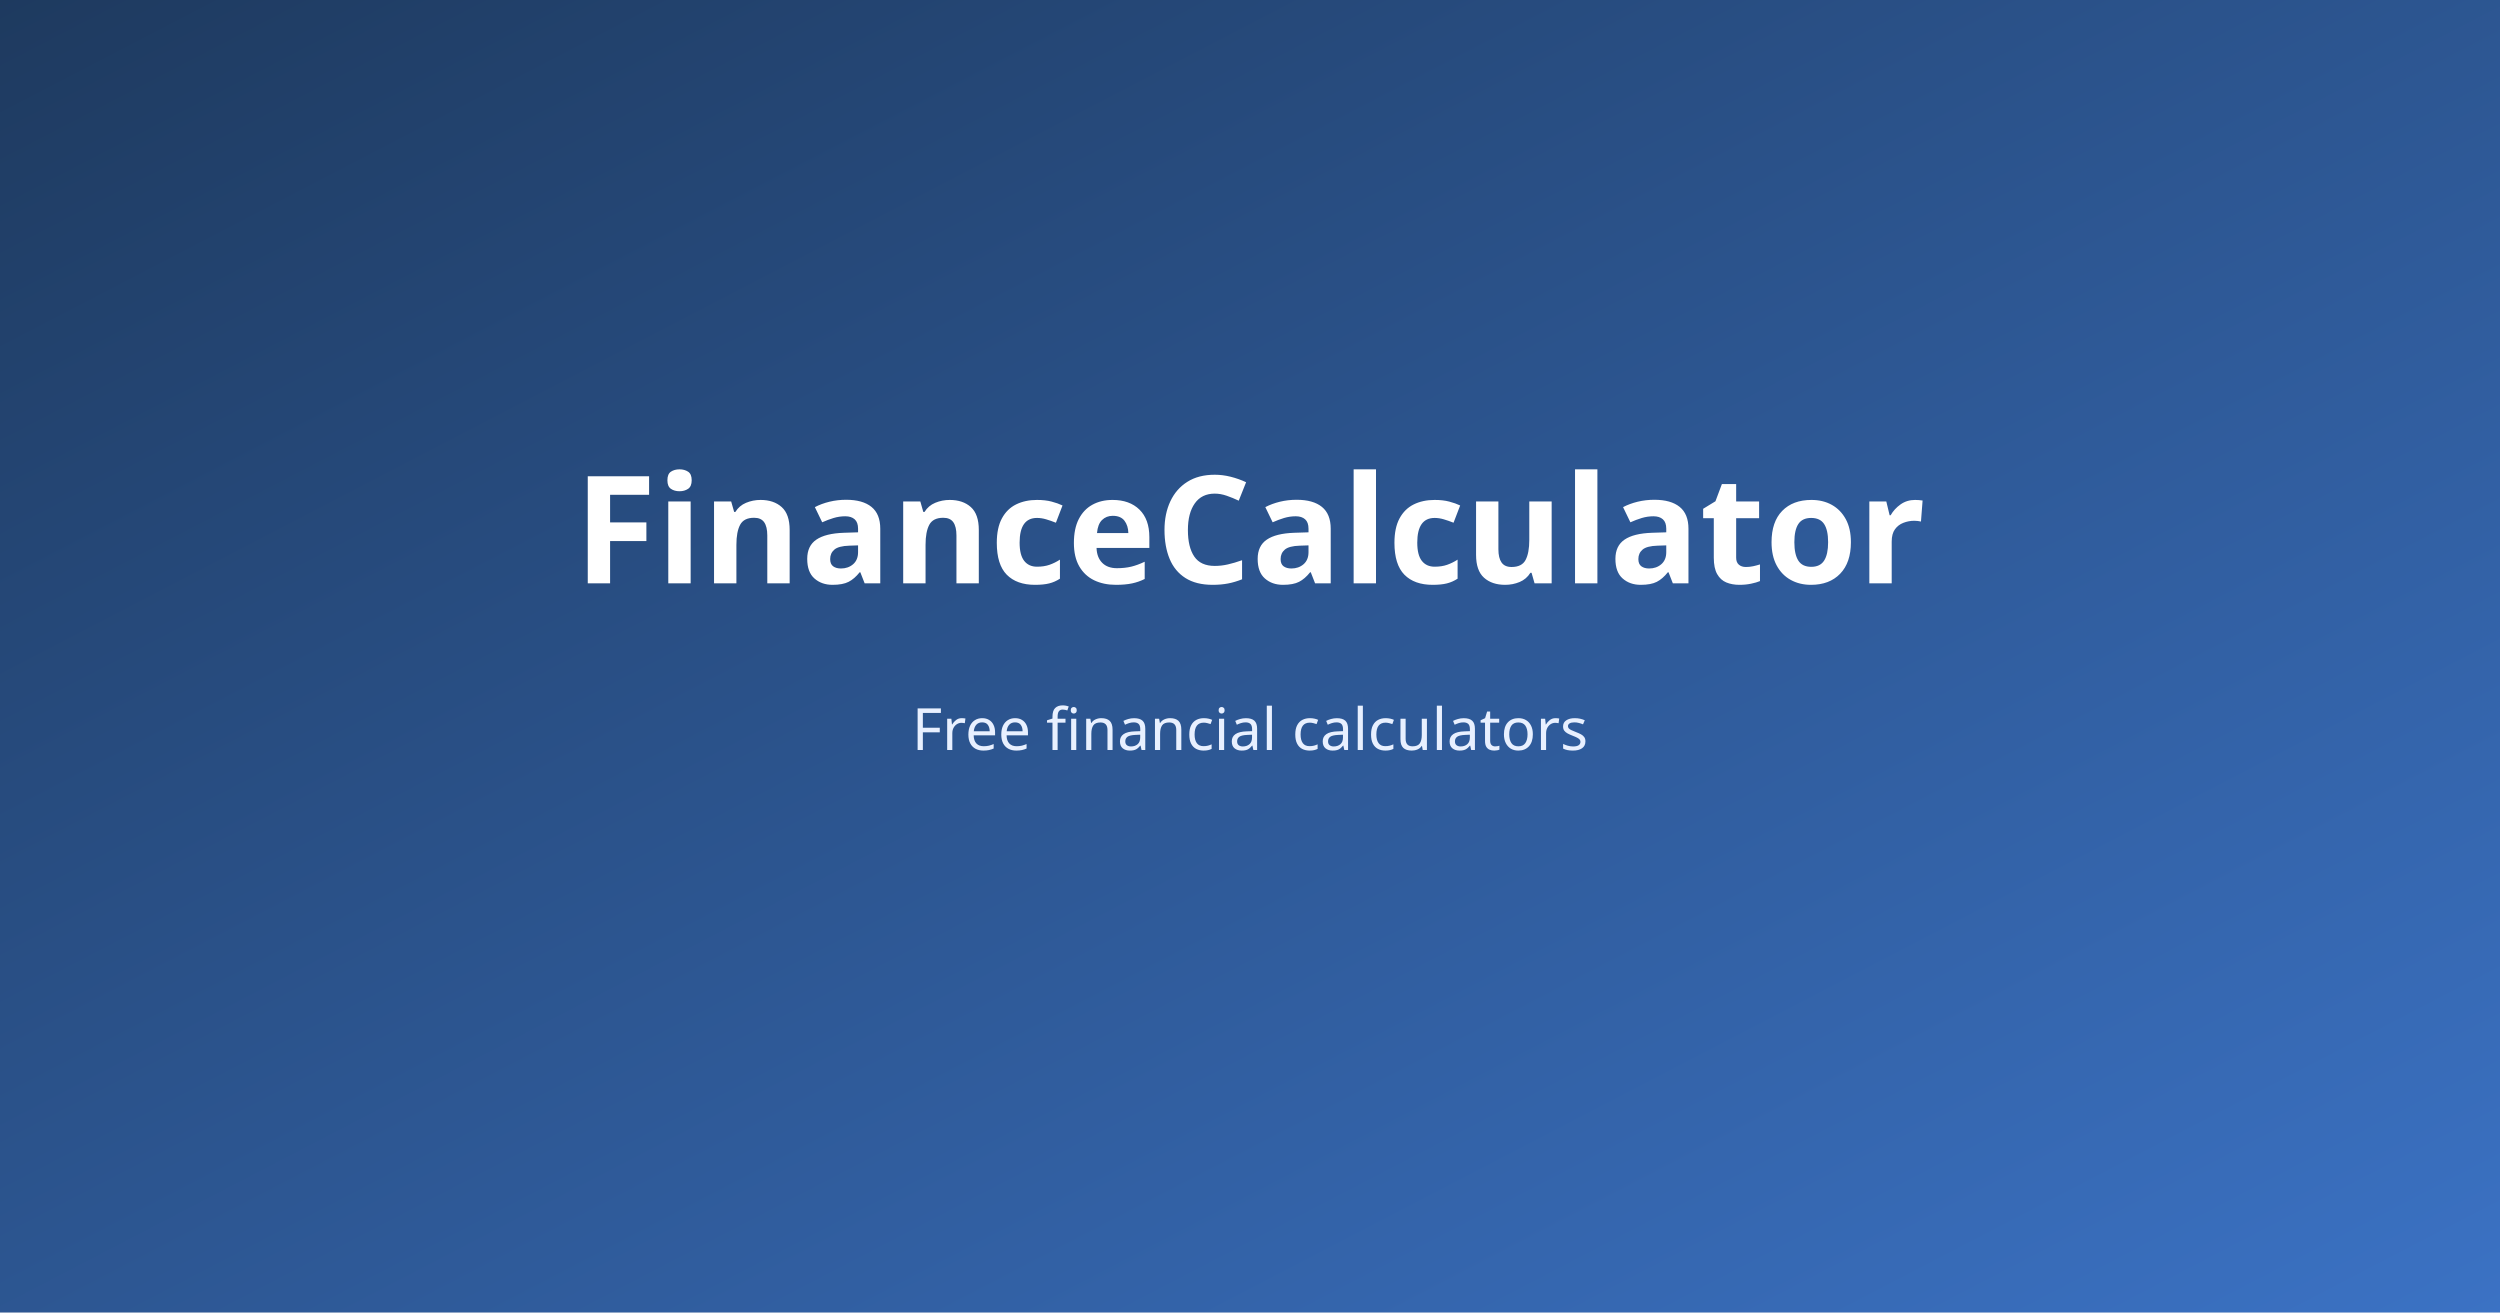
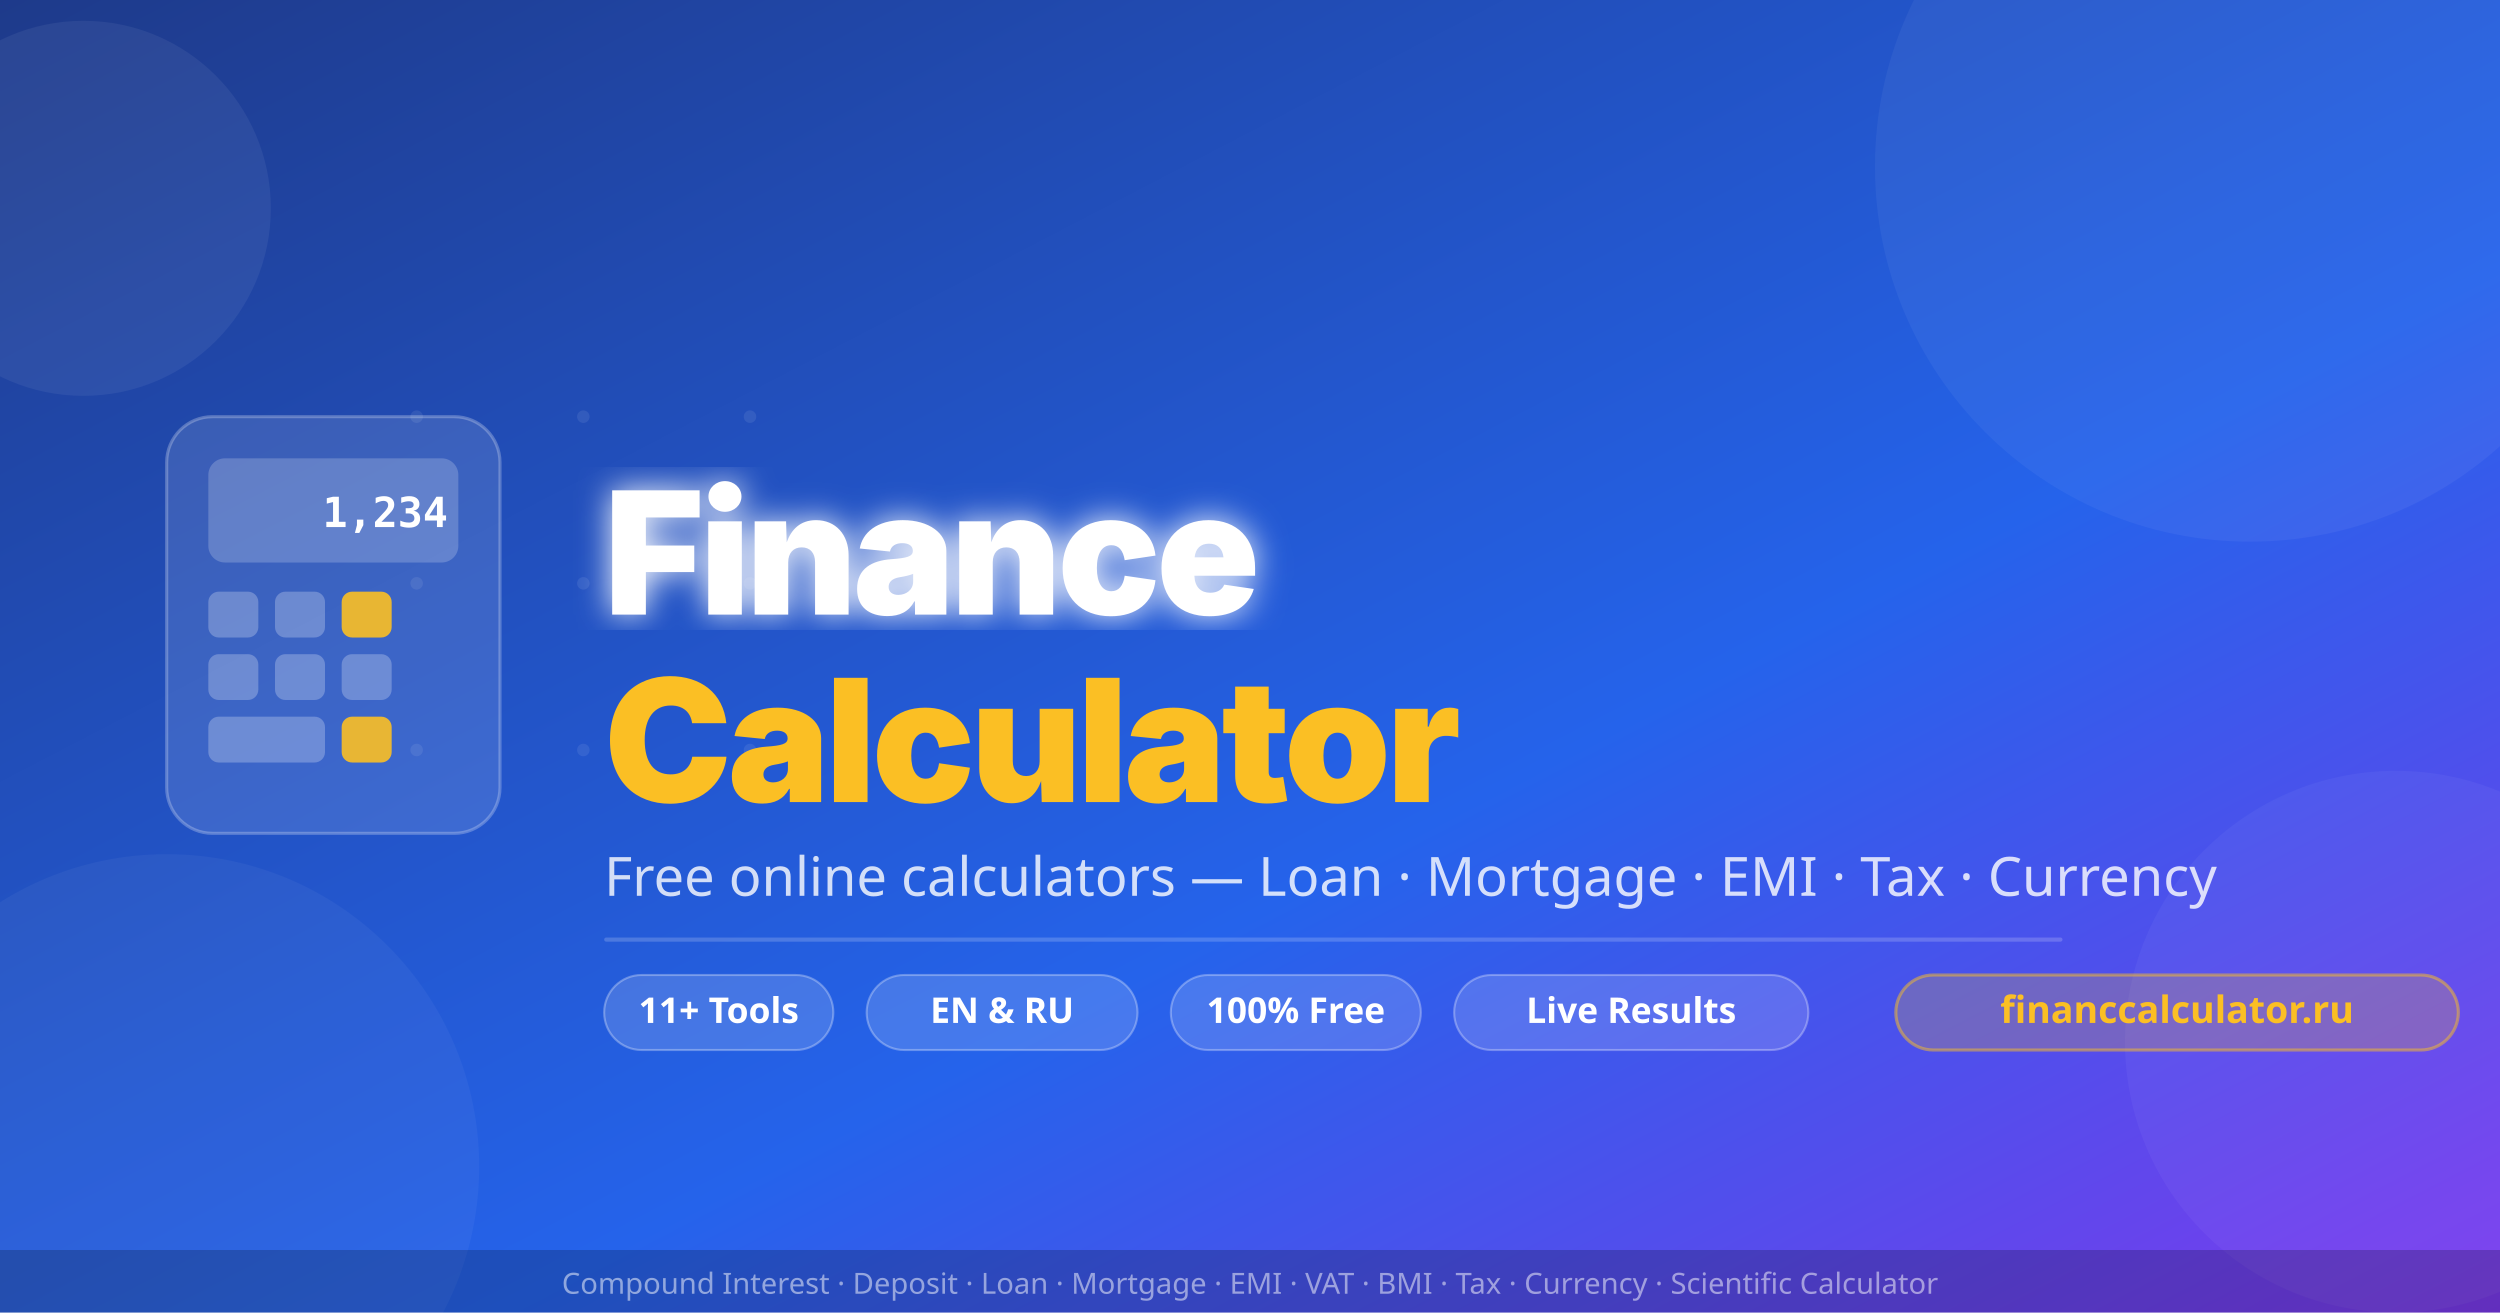
<svg xmlns="http://www.w3.org/2000/svg" width="1200" height="630" viewBox="0 0 1200 630">
  <defs>
    <linearGradient id="bg" x1="0%" y1="0%" x2="100%" y2="100%">
-       <stop offset="0%" style="stop-color:#1e3a5f" />
-       <stop offset="100%" style="stop-color:#3b72c4" />
+       <stop offset="0%" style="stop-color:#1e3a8a" />
+       <stop offset="60%" style="stop-color:#2563eb" />
+       <stop offset="100%" style="stop-color:#7c3aed" />
    </linearGradient>
+     <linearGradient id="cardBg" x1="0%" y1="0%" x2="100%" y2="100%">
+       <stop offset="0%" style="stop-color:rgba(255,255,255,0.13)" />
+       <stop offset="100%" style="stop-color:rgba(255,255,255,0.05)" />
+     </linearGradient>
+     <filter id="glow">
+       <feGaussianBlur stdDeviation="8" result="coloredBlur" />
+       <feMerge>
+         <feMergeNode in="coloredBlur" />
+         <feMergeNode in="SourceGraphic" />
+       </feMerge>
+     </filter>
  </defs>
  <rect width="1200" height="630" fill="url(#bg)" />
-   <text x="600" y="280" text-anchor="middle" fill="#fff" font-family="system-ui,sans-serif" font-size="72" font-weight="800">FinanceCalculator</text>
-   <text x="600" y="360" text-anchor="middle" fill="#e8f0ff" font-family="system-ui,sans-serif" font-size="28">Free financial calculators</text>
+   <circle cx="1080" cy="80" r="180" fill="rgba(255,255,255,0.05)" />
+   <circle cx="1150" cy="500" r="130" fill="rgba(255,255,255,0.04)" />
+   <circle cx="80" cy="560" r="150" fill="rgba(255,255,255,0.04)" />
+   <circle cx="40" cy="100" r="90" fill="rgba(255,255,255,0.06)" />
+   <g fill="rgba(255,255,255,0.08)">
+     <circle cx="200" cy="200" r="3" />
+     <circle cx="280" cy="200" r="3" />
+     <circle cx="360" cy="200" r="3" />
+     <circle cx="200" cy="280" r="3" />
+     <circle cx="280" cy="280" r="3" />
+     <circle cx="360" cy="280" r="3" />
+     <circle cx="200" cy="360" r="3" />
+     <circle cx="280" cy="360" r="3" />
+     <circle cx="360" cy="360" r="3" />
+   </g>
+   <rect x="80" y="200" width="160" height="200" rx="22" fill="rgba(255,255,255,0.12)" stroke="rgba(255,255,255,0.25)" stroke-width="1.5" />
+   <rect x="100" y="220" width="120" height="50" rx="8" fill="rgba(255,255,255,0.2)" />
+   <text x="215" y="253" text-anchor="end" fill="#fff" font-family="monospace" font-size="20" font-weight="700">1,234</text>
+   <rect x="100" y="284" width="24" height="22" rx="5" fill="rgba(255,255,255,0.25)" />
+   <rect x="132" y="284" width="24" height="22" rx="5" fill="rgba(255,255,255,0.25)" />
+   <rect x="164" y="284" width="24" height="22" rx="5" fill="#fbbf24" opacity="0.9" />
+   <rect x="100" y="314" width="24" height="22" rx="5" fill="rgba(255,255,255,0.25)" />
+   <rect x="132" y="314" width="24" height="22" rx="5" fill="rgba(255,255,255,0.25)" />
+   <rect x="164" y="314" width="24" height="22" rx="5" fill="rgba(255,255,255,0.25)" />
+   <rect x="100" y="344" width="56" height="22" rx="5" fill="rgba(255,255,255,0.25)" />
+   <rect x="164" y="344" width="24" height="22" rx="5" fill="#fbbf24" opacity="0.9" />
+   <text x="290" y="295" fill="#ffffff" font-family="system-ui,-apple-system,sans-serif" font-size="82" font-weight="900" letter-spacing="-2" filter="url(#glow)">Finance</text>
+   <text x="290" y="385" fill="#fbbf24" font-family="system-ui,-apple-system,sans-serif" font-size="82" font-weight="900" letter-spacing="-2">Calculator</text>
+   <text x="290" y="430" fill="rgba(255,255,255,0.80)" font-family="system-ui,sans-serif" font-size="26">Free online calculators — Loan · Mortgage · EMI · Tax · Currency</text>
+   <rect x="290" y="450" width="700" height="2" rx="1" fill="rgba(255,255,255,0.18)" />
+   <rect x="290" y="468" width="110" height="36" rx="18" fill="rgba(255,255,255,0.15)" stroke="rgba(255,255,255,0.3)" stroke-width="1" />
+   <text x="345" y="491" text-anchor="middle" fill="#fff" font-family="system-ui,sans-serif" font-size="17" font-weight="600">11+ Tools</text>
+   <rect x="416" y="468" width="130" height="36" rx="18" fill="rgba(255,255,255,0.15)" stroke="rgba(255,255,255,0.3)" stroke-width="1" />
+   <text x="481" y="491" text-anchor="middle" fill="#fff" font-family="system-ui,sans-serif" font-size="17" font-weight="600">EN &amp; RU</text>
+   <rect x="562" y="468" width="120" height="36" rx="18" fill="rgba(255,255,255,0.15)" stroke="rgba(255,255,255,0.3)" stroke-width="1" />
+   <text x="622" y="491" text-anchor="middle" fill="#fff" font-family="system-ui,sans-serif" font-size="17" font-weight="600">100% Free</text>
+   <rect x="698" y="468" width="170" height="36" rx="18" fill="rgba(255,255,255,0.15)" stroke="rgba(255,255,255,0.3)" stroke-width="1" />
+   <text x="783" y="491" text-anchor="middle" fill="#fff" font-family="system-ui,sans-serif" font-size="17" font-weight="600">Live Results</text>
+   <rect x="910" y="468" width="270" height="36" rx="18" fill="rgba(251,191,36,0.2)" stroke="rgba(251,191,36,0.5)" stroke-width="1.5" />
+   <text x="1045" y="491" text-anchor="middle" fill="#fbbf24" font-family="system-ui,sans-serif" font-size="18" font-weight="700">financcalculator.ru</text>
+   <rect x="0" y="600" width="1200" height="30" fill="rgba(0,0,0,0.2)" />
+   <text x="600" y="621" text-anchor="middle" fill="rgba(255,255,255,0.5)" font-family="system-ui,sans-serif" font-size="14">Compound Interest · Deposit · Loan · Mortgage · EMI · VAT · BMI · Tax · Currency · Scientific Calculator</text>
</svg>
